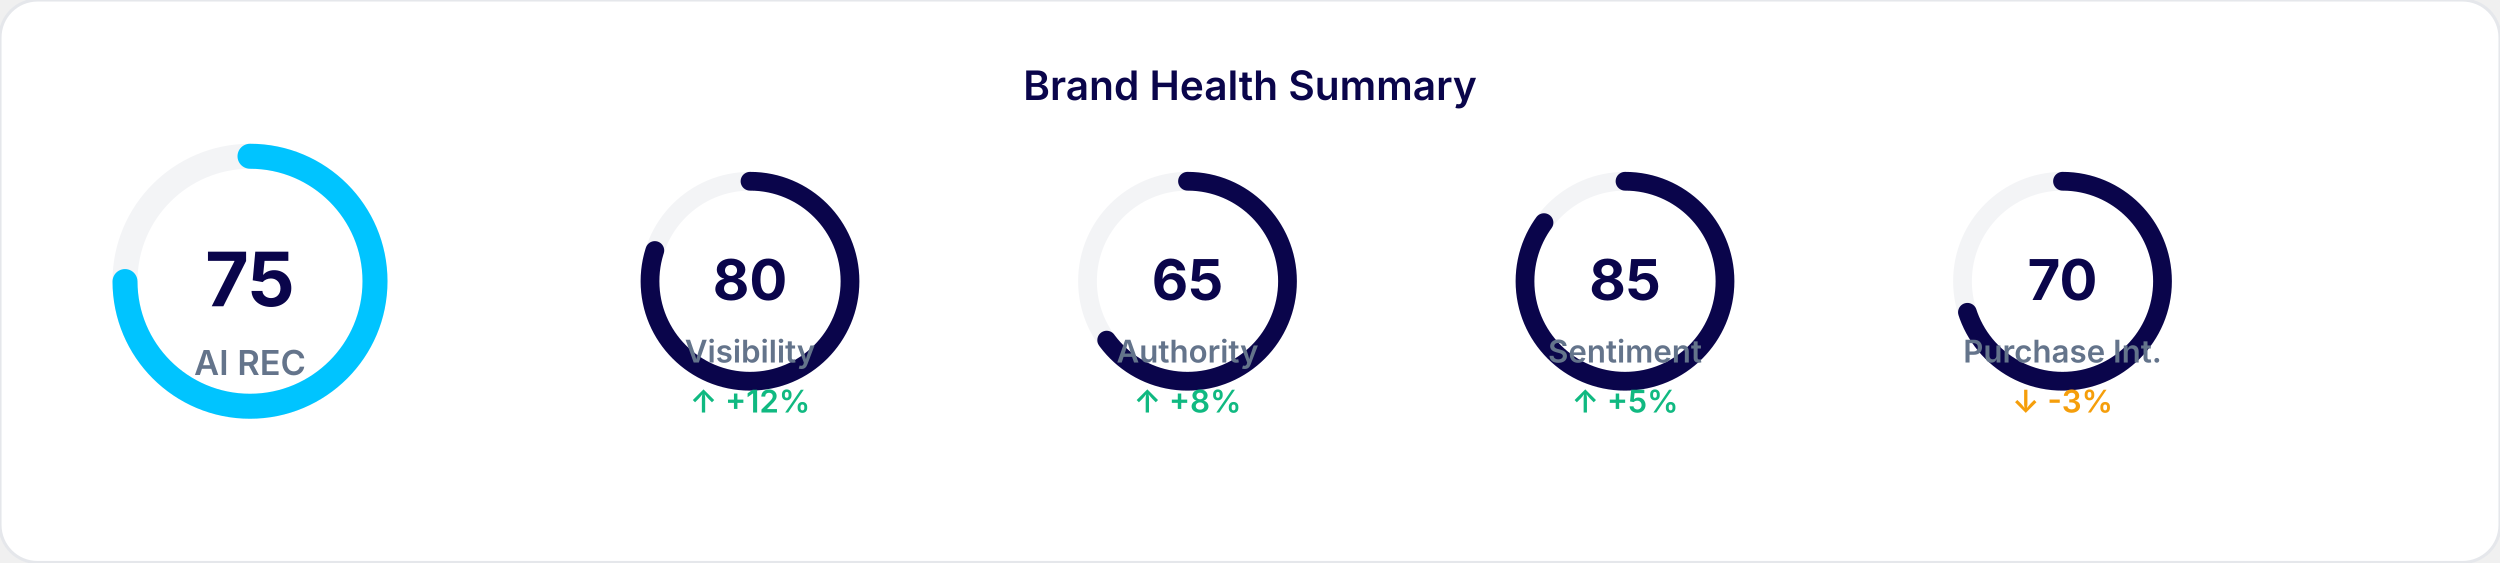
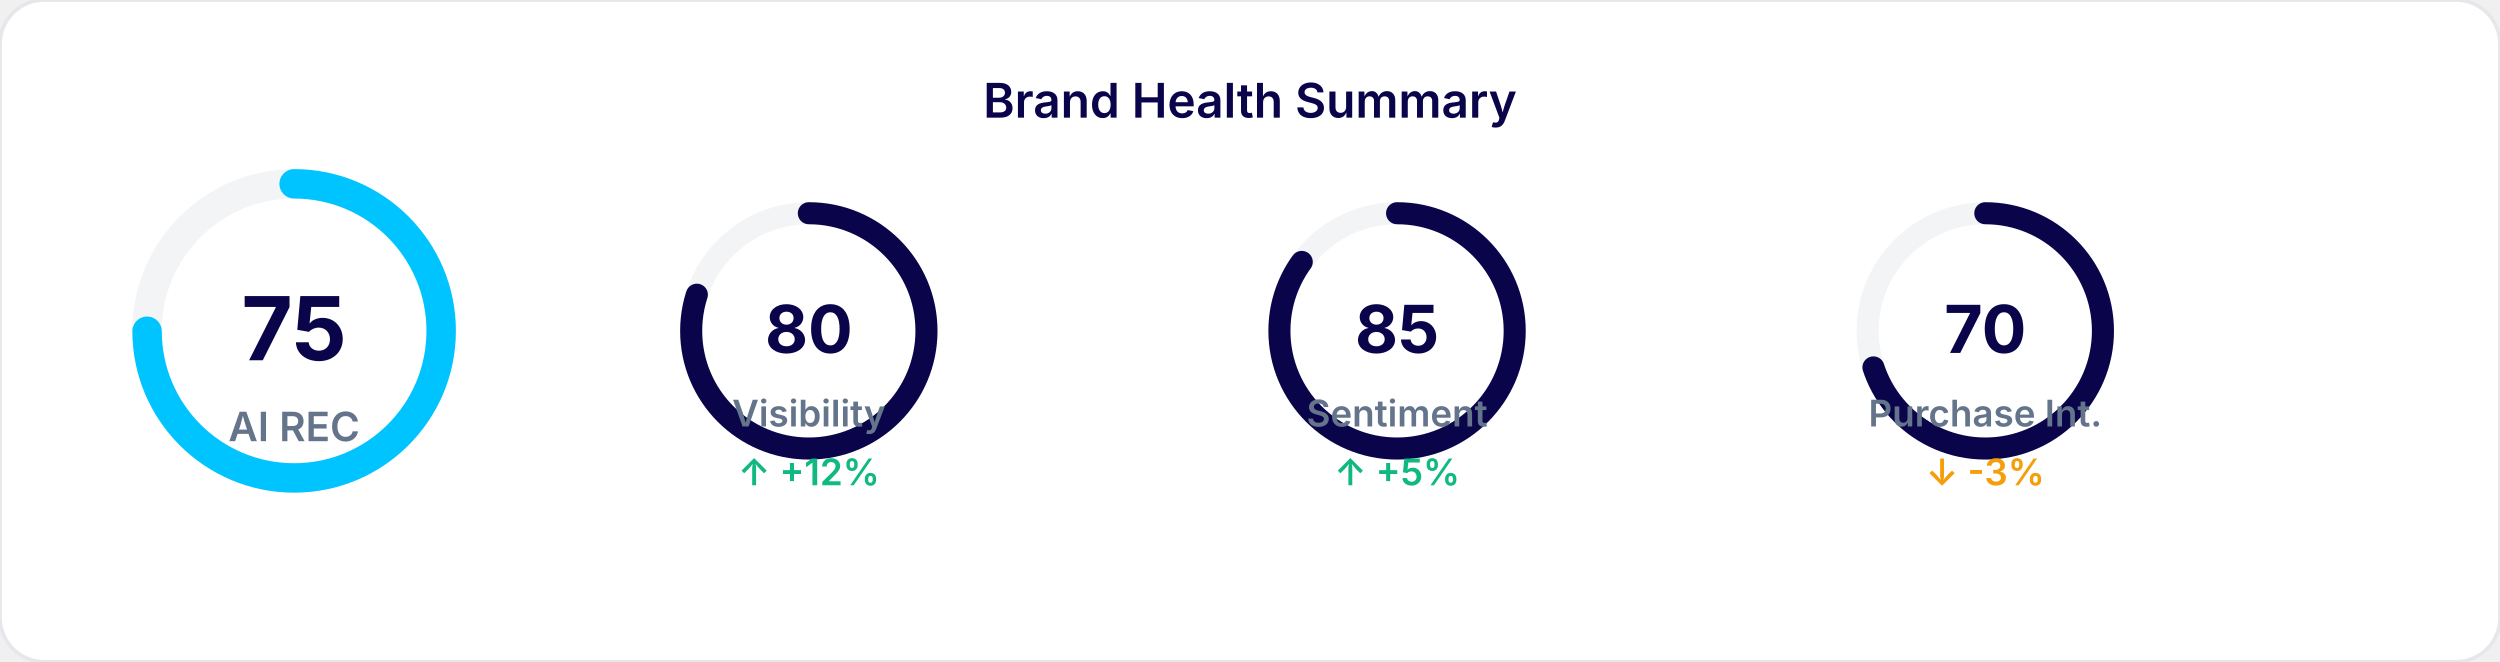
- <svg xmlns="http://www.w3.org/2000/svg" width="800" height="180">
-   <rect width="800" height="180" rx="12" fill="white" stroke="#e5e7eb" stroke-width="1" />
-   <text x="400" y="32" text-anchor="middle" font-family="system-ui, -apple-system, sans-serif" font-size="13" font-weight="600" fill="#0A054B">Brand Health Summary</text>
+ <svg xmlns="http://www.w3.org/2000/svg" width="680" height="180">
+   <rect width="680" height="180" rx="12" fill="white" stroke="#e5e7eb" stroke-width="1" />
+   <text x="340" y="32" text-anchor="middle" font-family="system-ui, -apple-system, sans-serif" font-size="13" font-weight="600" fill="#0A054B">Brand Health Summary</text>
  <g transform="translate(80, 90)">
    <circle cx="0" cy="0" r="40" fill="none" stroke="#f3f4f6" stroke-width="8" />
    <circle cx="0" cy="0" r="40" fill="none" stroke="#00C4FF" stroke-width="8" stroke-dasharray="251.2" stroke-dashoffset="62.8" transform="rotate(-90)" stroke-linecap="round" />
    <text y="8" text-anchor="middle" font-family="system-ui, -apple-system, sans-serif" font-size="24" font-weight="700" fill="#0A054B">75</text>
    <text y="30" text-anchor="middle" font-family="system-ui, -apple-system, sans-serif" font-size="11" font-weight="600" fill="#64748b">AI REC</text>
  </g>
-   <g transform="translate(240, 90)">
+   <g transform="translate(220, 90)">
    <circle cx="0" cy="0" r="32" fill="none" stroke="#f3f4f6" stroke-width="6" />
    <circle cx="0" cy="0" r="32" fill="none" stroke="#0A054B" stroke-width="6" stroke-dasharray="201" stroke-dashoffset="40.2" transform="rotate(-90)" stroke-linecap="round" />
    <text y="6" text-anchor="middle" font-family="system-ui, -apple-system, sans-serif" font-size="18" font-weight="700" fill="#0A054B">80</text>
    <text y="26" text-anchor="middle" font-family="system-ui, -apple-system, sans-serif" font-size="10" font-weight="600" fill="#64748b">Visibility</text>
    <text y="42" text-anchor="middle" font-family="system-ui, -apple-system, sans-serif" font-size="10" font-weight="600" fill="#10b981">↑ +12%</text>
  </g>
  <g transform="translate(380, 90)">
    <circle cx="0" cy="0" r="32" fill="none" stroke="#f3f4f6" stroke-width="6" />
-     <circle cx="0" cy="0" r="32" fill="none" stroke="#0A054B" stroke-width="6" stroke-dasharray="201" stroke-dashoffset="70.35" transform="rotate(-90)" stroke-linecap="round" />
-     <text y="6" text-anchor="middle" font-family="system-ui, -apple-system, sans-serif" font-size="18" font-weight="700" fill="#0A054B">65</text>
-     <text y="26" text-anchor="middle" font-family="system-ui, -apple-system, sans-serif" font-size="10" font-weight="600" fill="#64748b">Authority</text>
-     <text y="42" text-anchor="middle" font-family="system-ui, -apple-system, sans-serif" font-size="10" font-weight="600" fill="#10b981">↑ +8%</text>
-   </g>
-   <g transform="translate(520, 90)">
-     <circle cx="0" cy="0" r="32" fill="none" stroke="#f3f4f6" stroke-width="6" />
    <circle cx="0" cy="0" r="32" fill="none" stroke="#0A054B" stroke-width="6" stroke-dasharray="201" stroke-dashoffset="30.15" transform="rotate(-90)" stroke-linecap="round" />
    <text y="6" text-anchor="middle" font-family="system-ui, -apple-system, sans-serif" font-size="18" font-weight="700" fill="#0A054B">85</text>
    <text y="26" text-anchor="middle" font-family="system-ui, -apple-system, sans-serif" font-size="10" font-weight="600" fill="#64748b">Sentiment</text>
    <text y="42" text-anchor="middle" font-family="system-ui, -apple-system, sans-serif" font-size="10" font-weight="600" fill="#10b981">↑ +5%</text>
  </g>
-   <g transform="translate(660, 90)">
+   <g transform="translate(540, 90)">
    <circle cx="0" cy="0" r="32" fill="none" stroke="#f3f4f6" stroke-width="6" />
    <circle cx="0" cy="0" r="32" fill="none" stroke="#0A054B" stroke-width="6" stroke-dasharray="201" stroke-dashoffset="60.3" transform="rotate(-90)" stroke-linecap="round" />
    <text y="6" text-anchor="middle" font-family="system-ui, -apple-system, sans-serif" font-size="18" font-weight="700" fill="#0A054B">70</text>
    <text y="26" text-anchor="middle" font-family="system-ui, -apple-system, sans-serif" font-size="10" font-weight="600" fill="#64748b">Purchase Int.</text>
    <text y="42" text-anchor="middle" font-family="system-ui, -apple-system, sans-serif" font-size="10" font-weight="600" fill="#f59e0b">↓ -3%</text>
  </g>
</svg>
